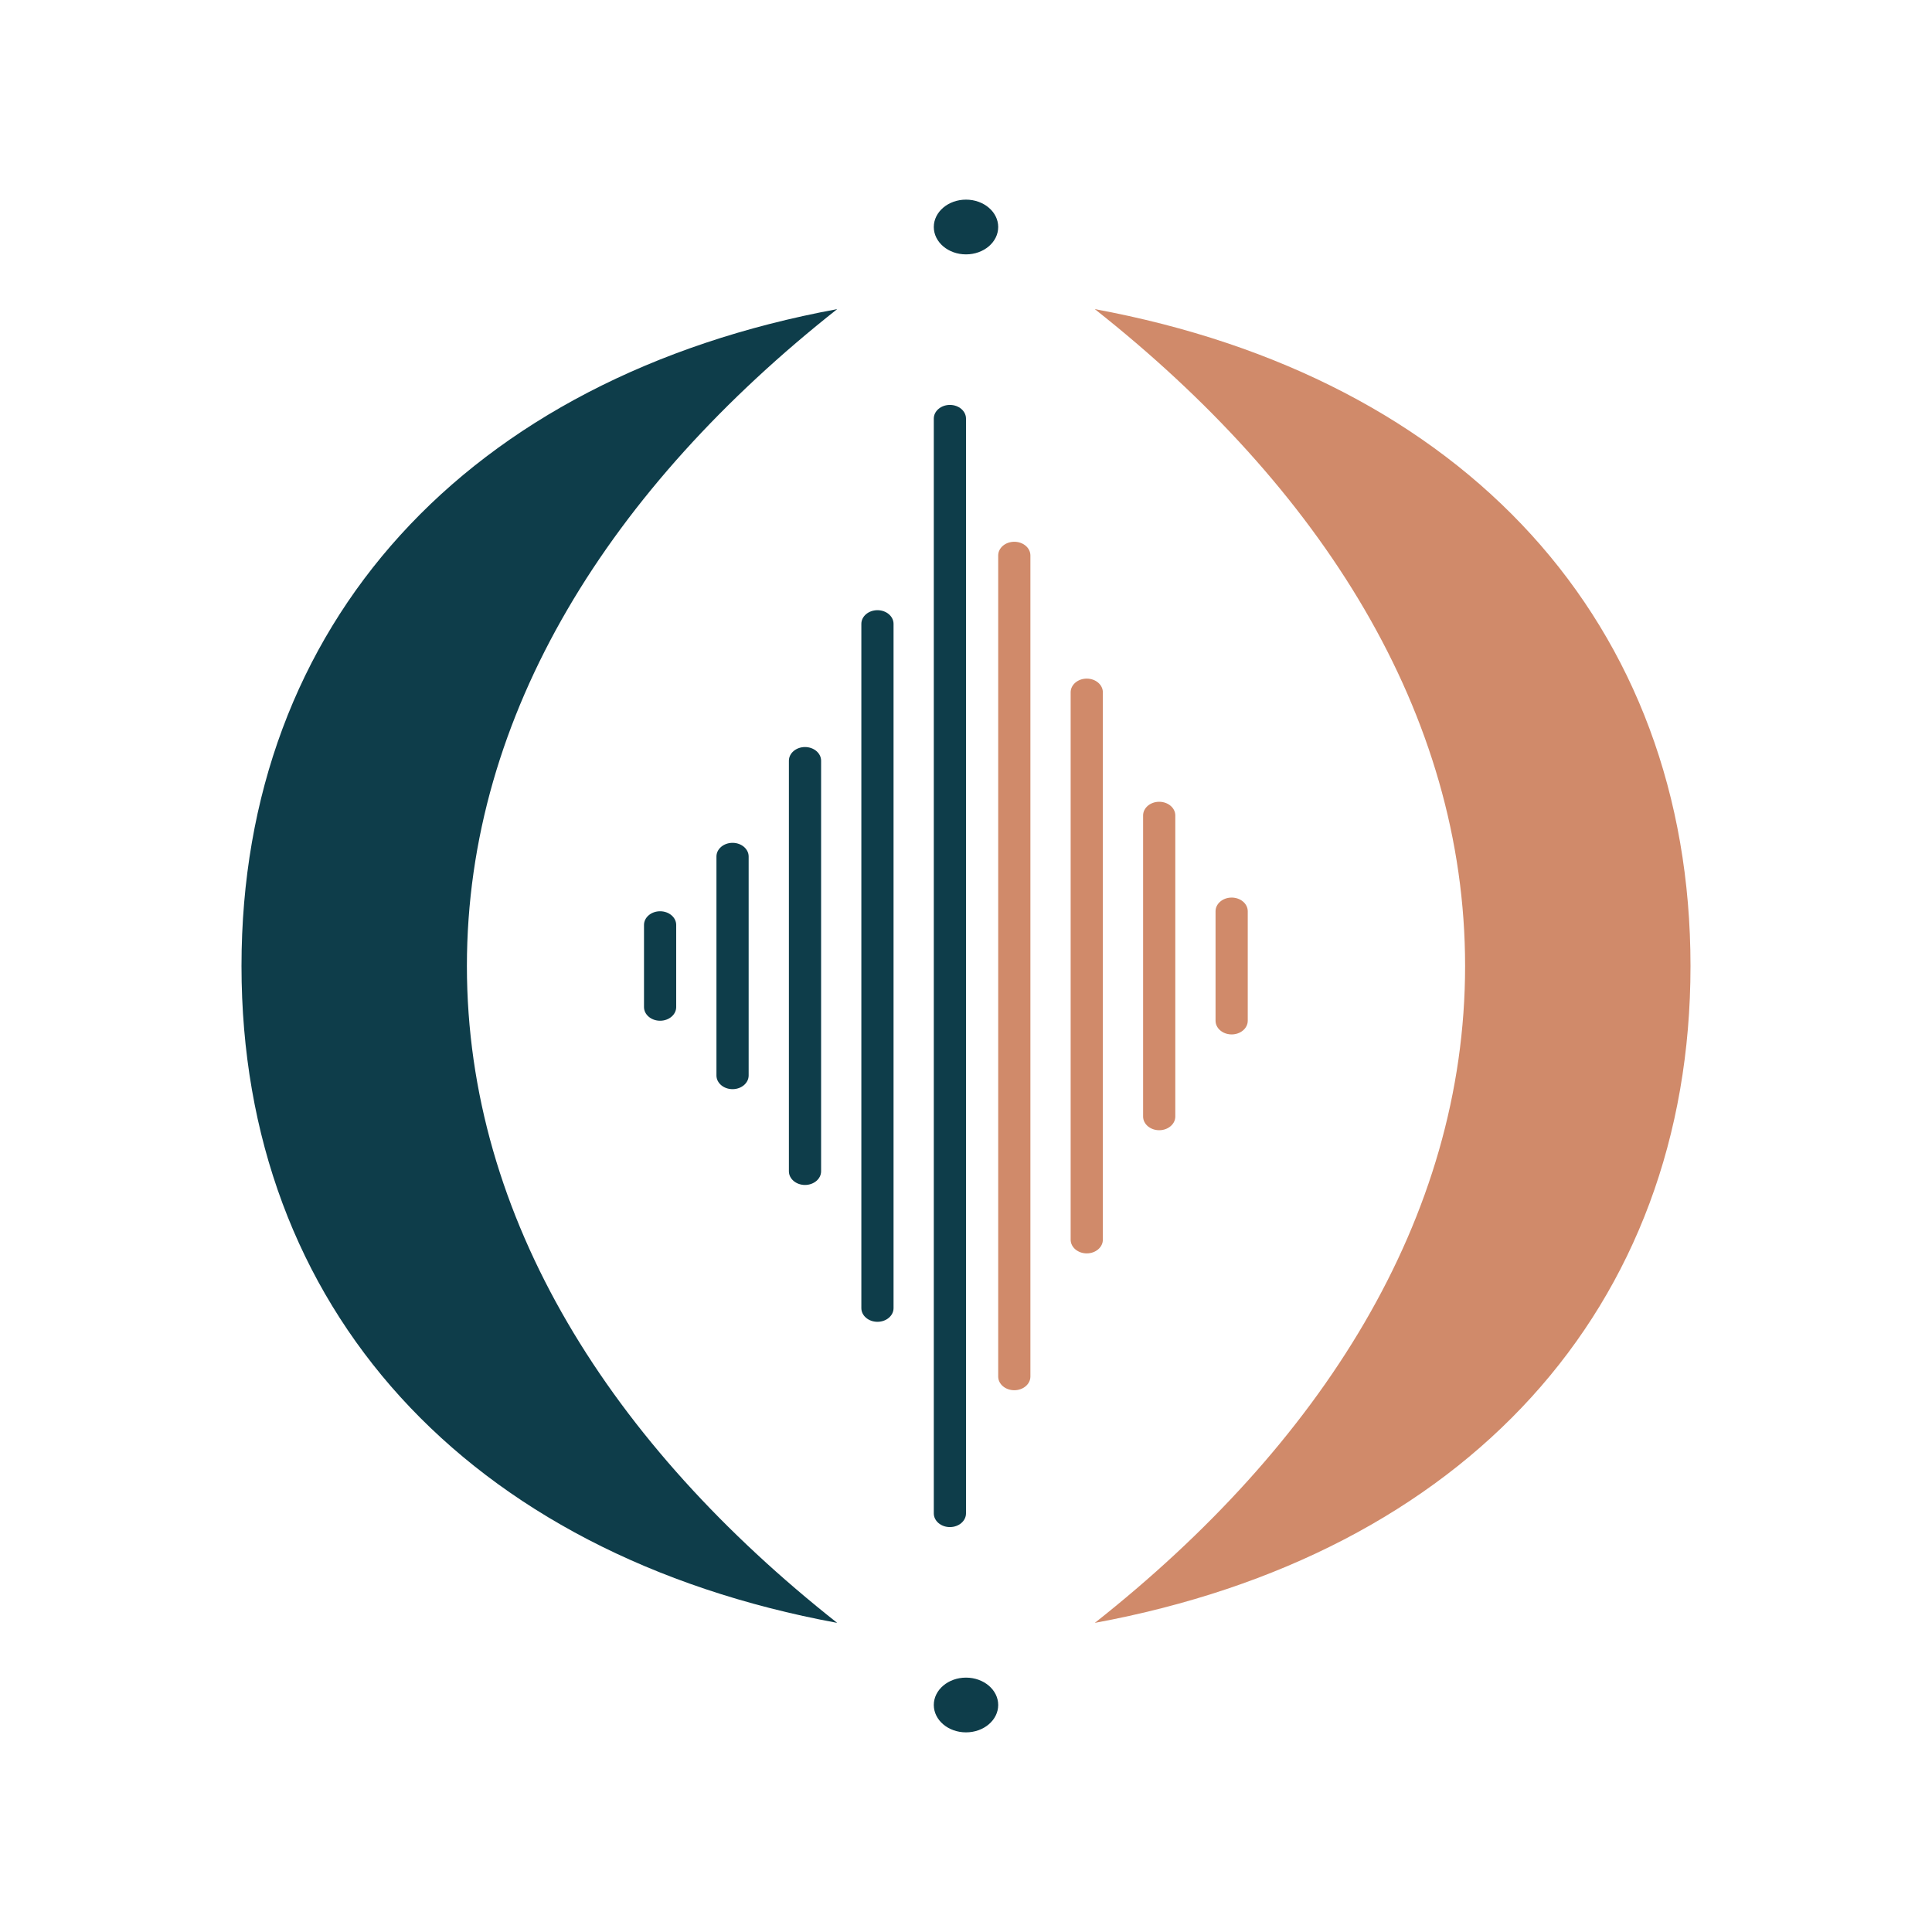
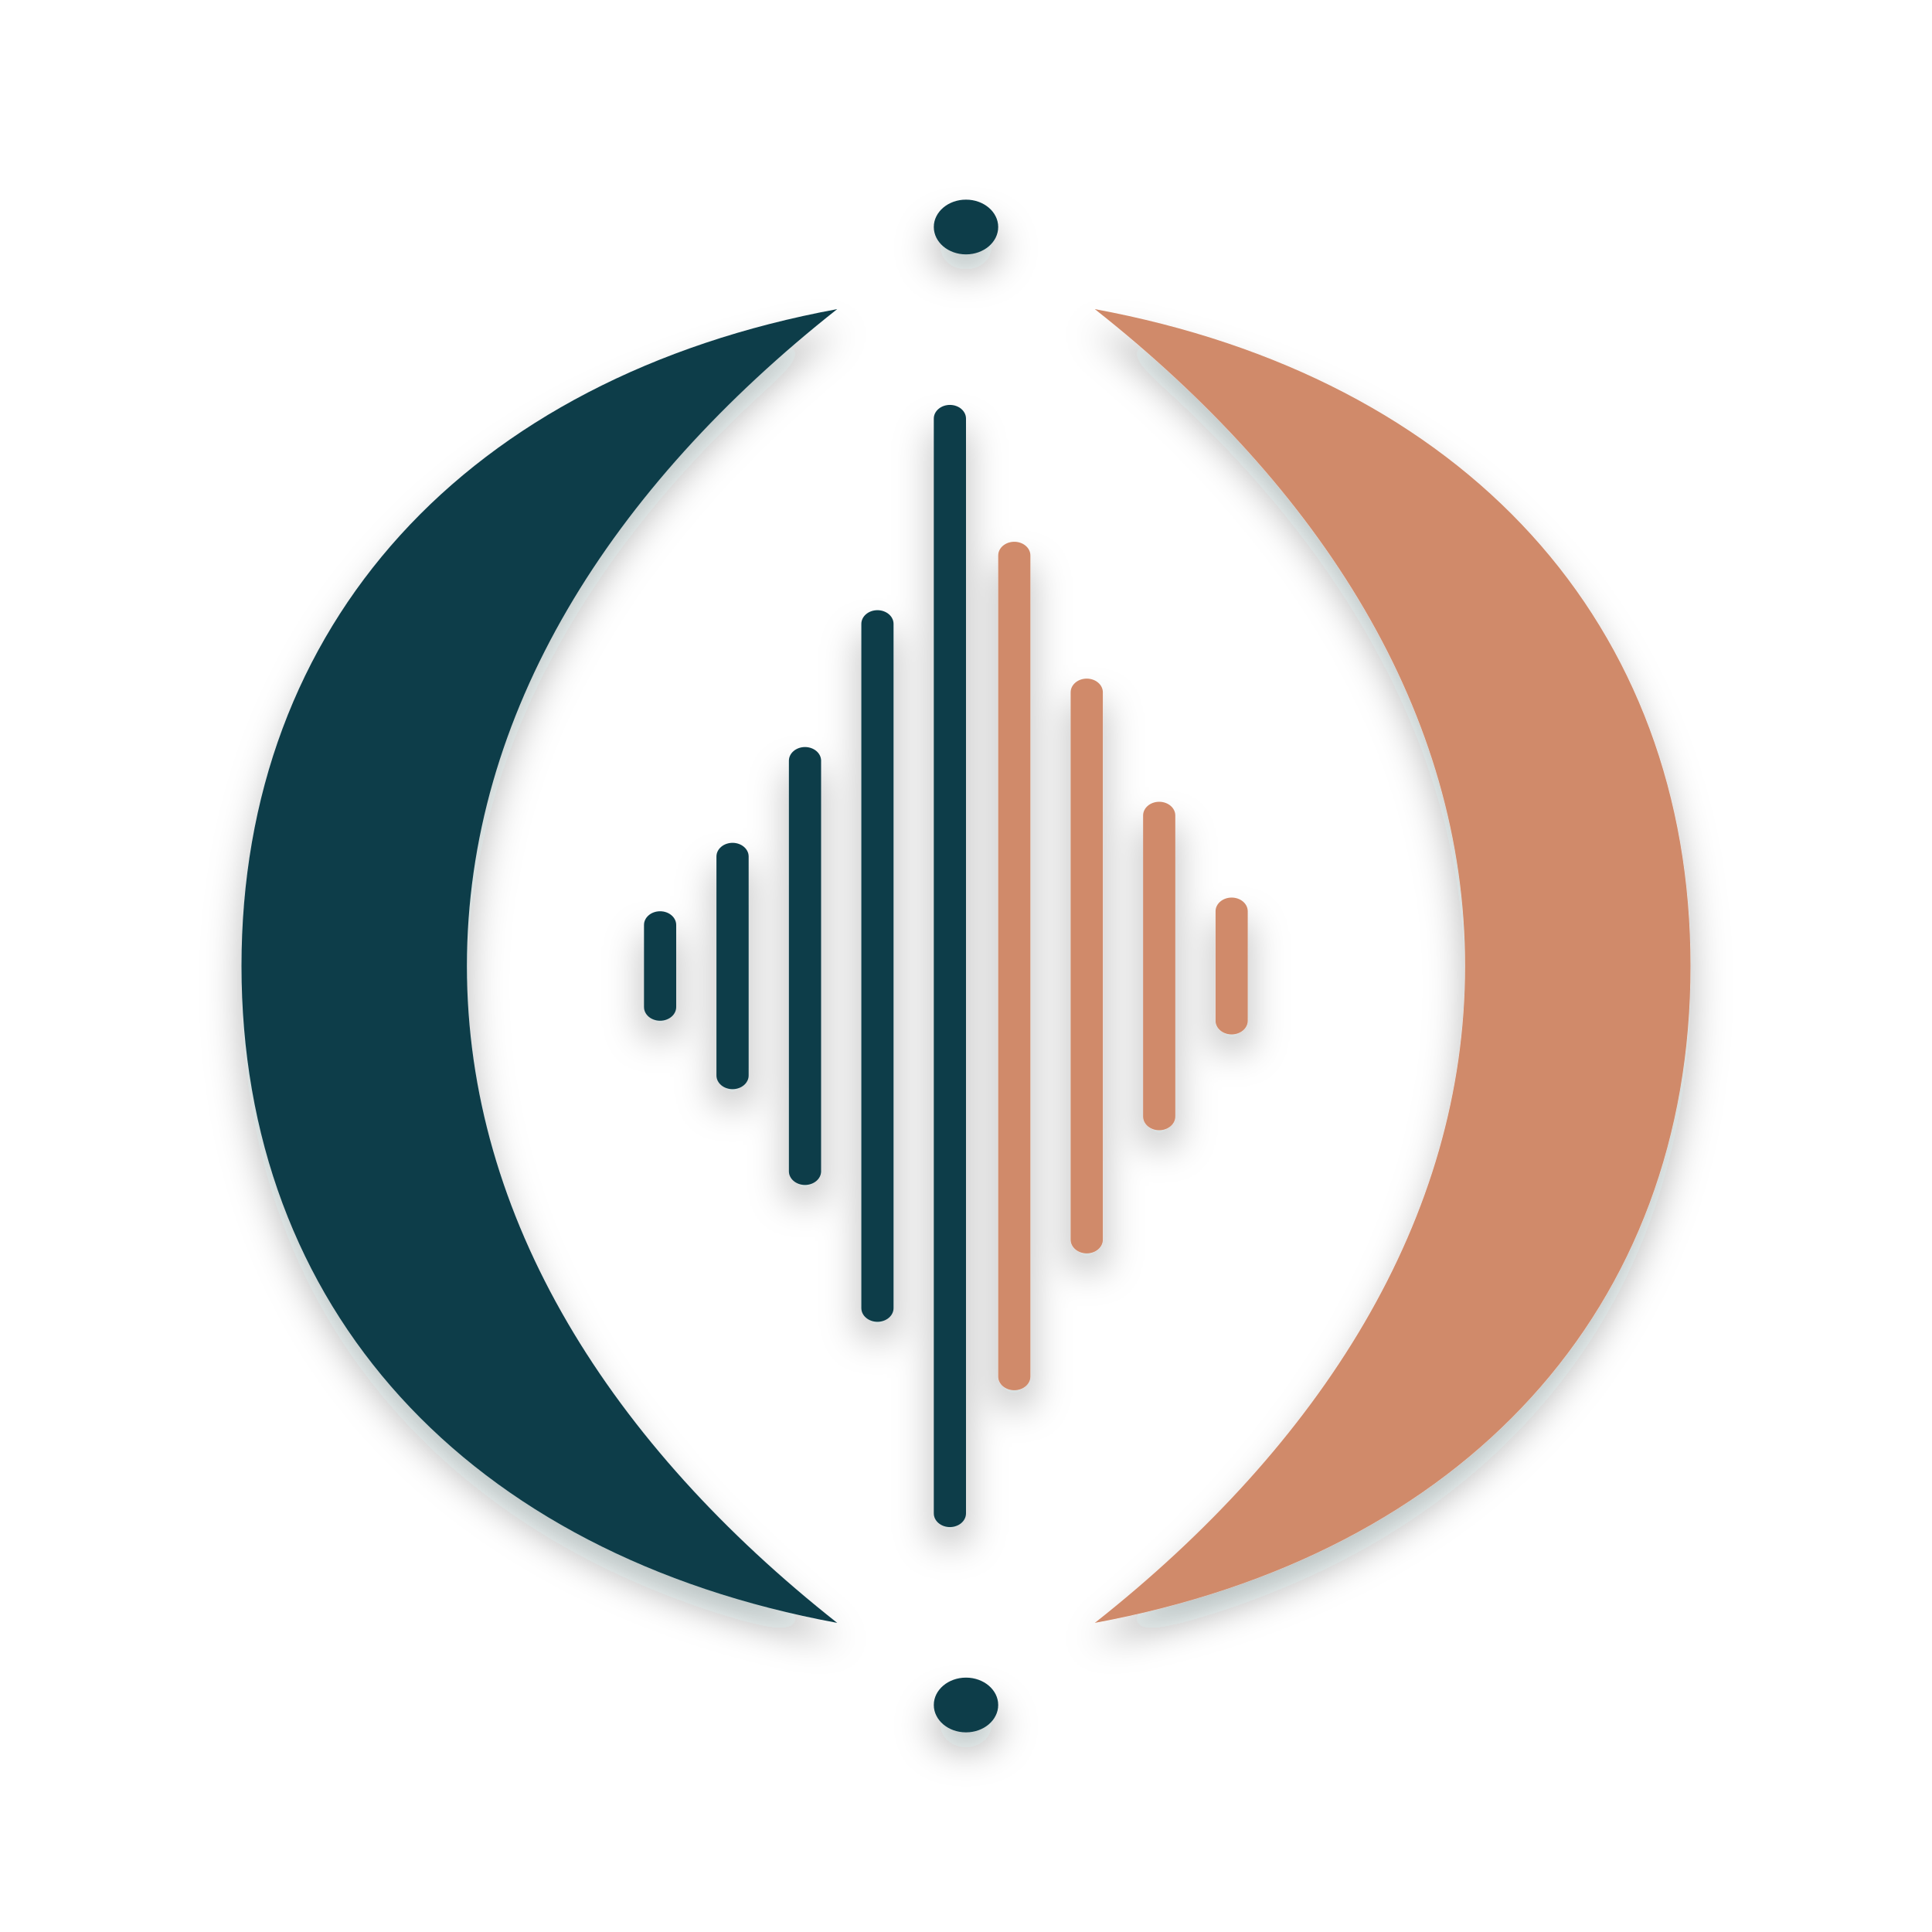
<svg xmlns="http://www.w3.org/2000/svg" viewBox="0 0 240 240" role="img" aria-labelledby="title">
-   <g transform="translate(0 18) scale(1 .85)">
+   <defs>
+     <filter id="symbol-depth" x="-25%" y="-25%" width="150%" height="160%">
+       <feDropShadow dx="0" dy="3" stdDeviation="2.4" flood-color="#061C22" flood-opacity=".28" />
+     </filter>
+   </defs>
+   <g transform="translate(0 18) scale(1 .85)" filter="url(#symbol-depth)">
    <path fill="#0E3D4A" d="M104 24C58 34 30 70 30 120s28 86 74 96C76 190 58 157 58 120s18-70 46-96Z" />
    <path fill="#D08A6A" d="M136 24c46 10 74 46 74 96s-28 86-74 96c28-26 46-59 46-96s-18-70-46-96Z" />
    <g fill="#0E3D4A">
      <rect x="80" y="112" width="4" height="16" rx="2" />
      <rect x="89" y="102" width="4" height="36" rx="2" />
      <rect x="98" y="88" width="4" height="64" rx="2" />
      <rect x="107" y="68" width="4" height="104" rx="2" />
      <rect x="116" y="38" width="4" height="164" rx="2" />
    </g>
    <g fill="#D08A6A">
      <rect x="124" y="58" width="4" height="124" rx="2" />
      <rect x="133" y="78" width="4" height="84" rx="2" />
      <rect x="142" y="96" width="4" height="48" rx="2" />
      <rect x="151" y="110" width="4" height="20" rx="2" />
    </g>
    <circle cx="120" cy="12" r="4" fill="#0E3D4A" />
    <circle cx="120" cy="228" r="4" fill="#0E3D4A" />
  </g>
</svg>
